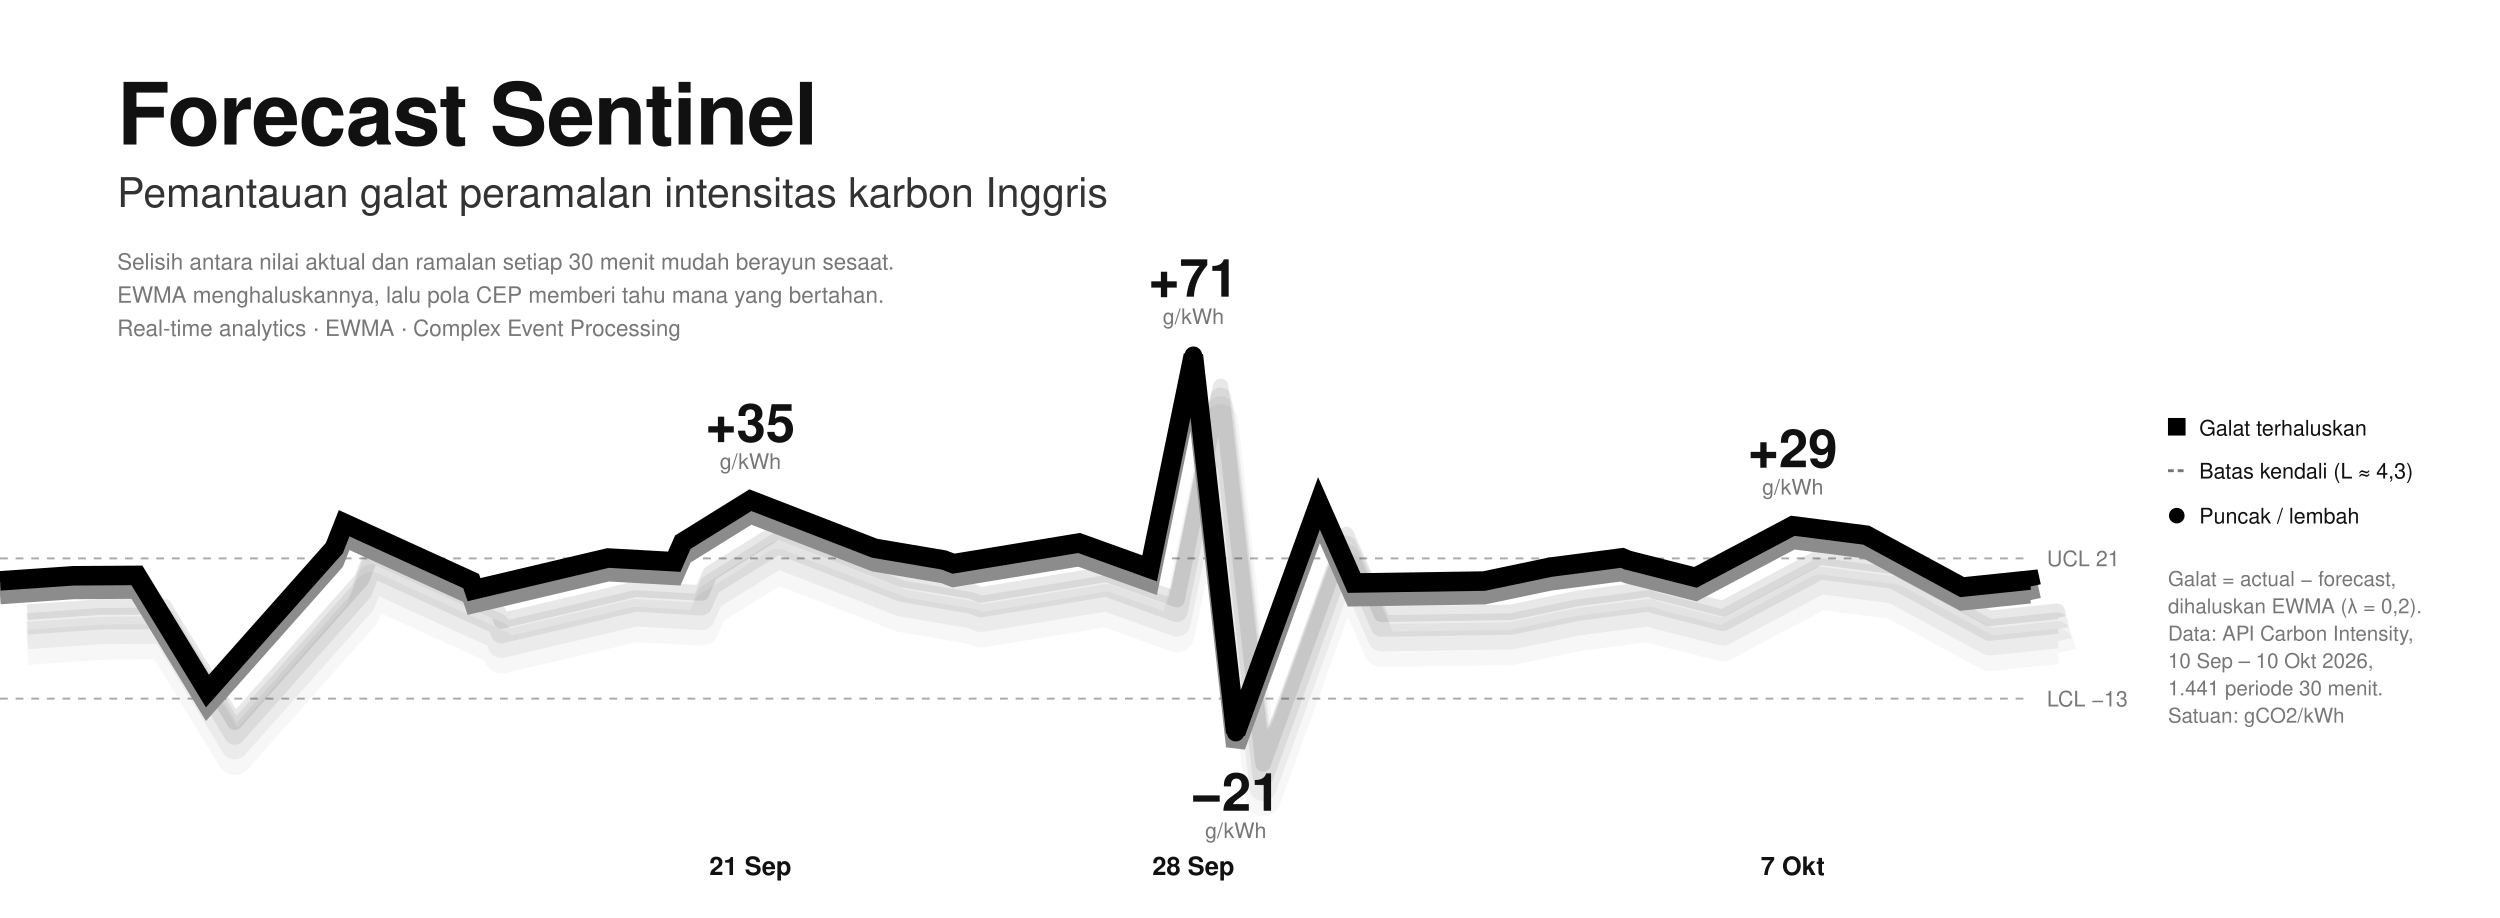
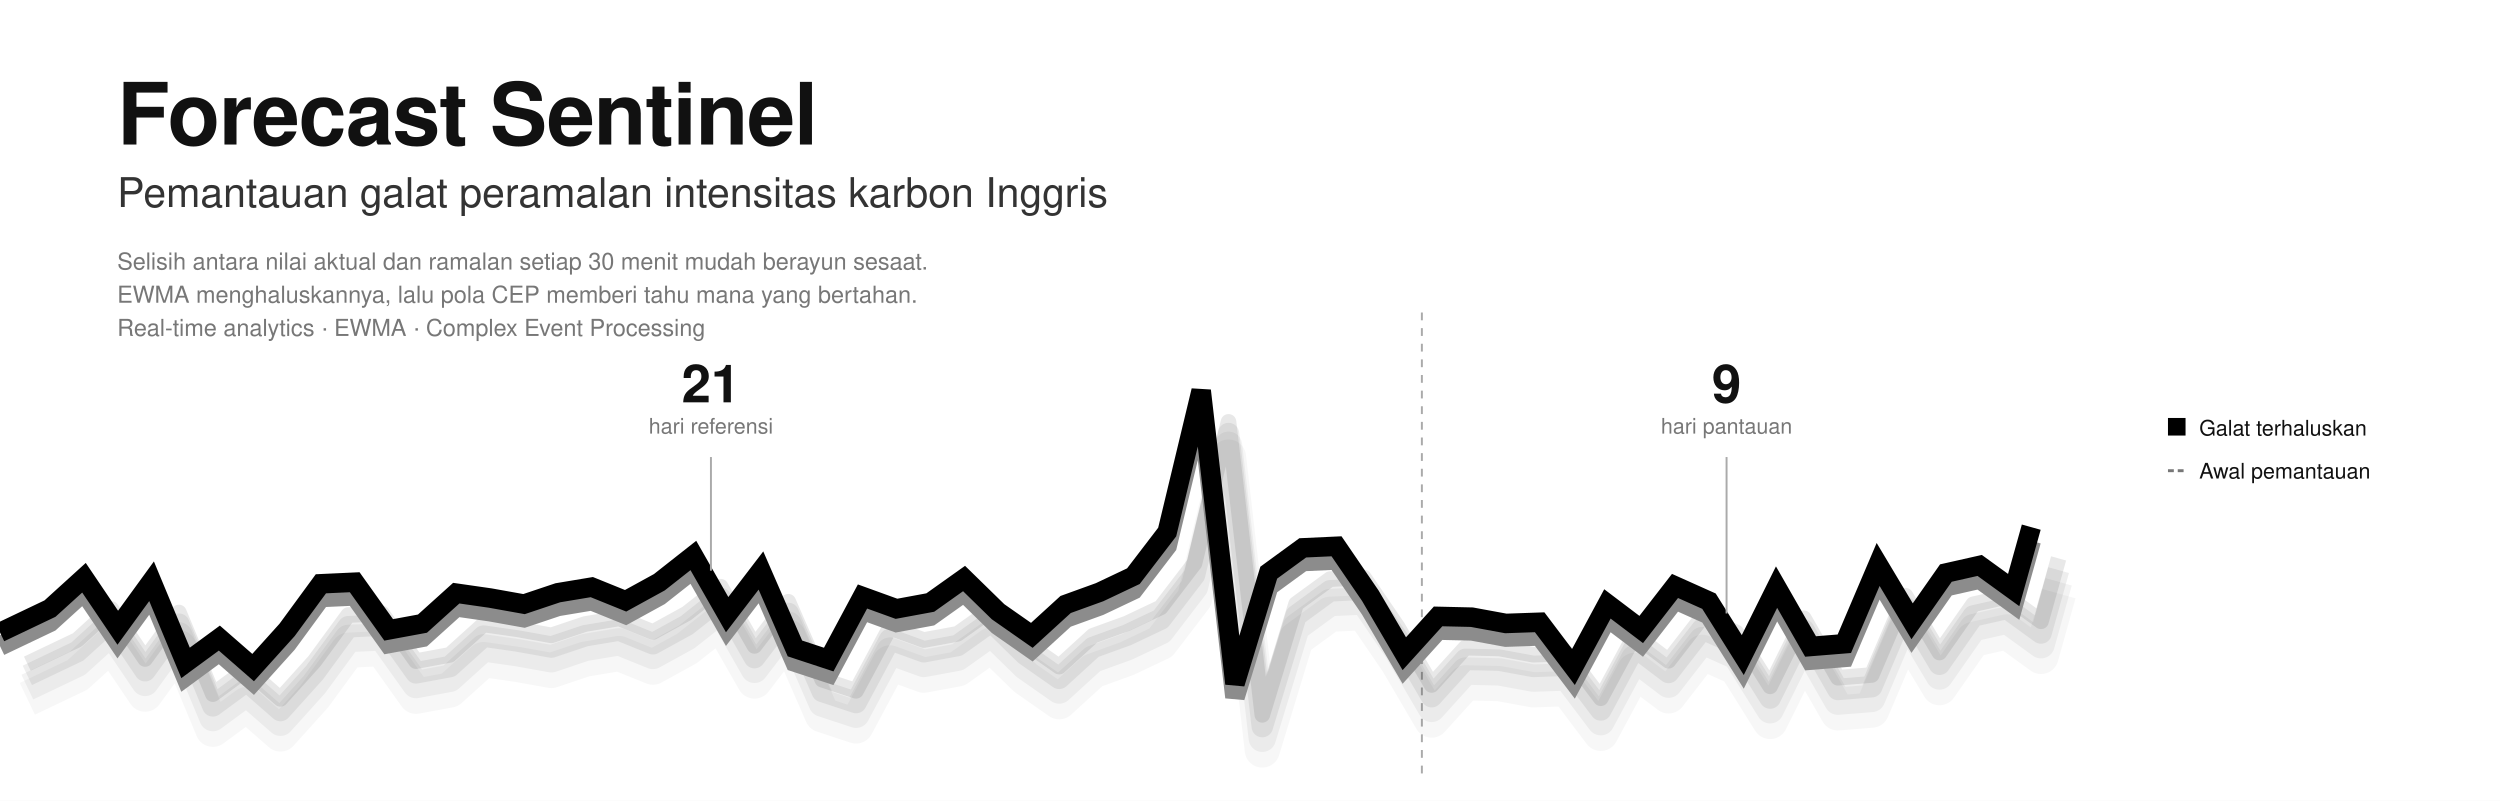
- <svg xmlns="http://www.w3.org/2000/svg" xmlns:xlink="http://www.w3.org/1999/xlink" viewBox="0 0 1280 470" width="1280" height="470" role="img" aria-labelledby="t d">
+ <svg xmlns="http://www.w3.org/2000/svg" xmlns:xlink="http://www.w3.org/1999/xlink" viewBox="0 0 1280 410" width="1280" height="410" role="img" aria-labelledby="t d">
  <style>text{font-family:"Helvetica Neue",Helvetica,Arial,sans-serif;fill:#111}.g{fill:#777}.m{fill:#333}</style>
-   <rect width="1280" height="470" fill="#fff" />
-   <line x1="0" y1="285.9" x2="1040" y2="285.9" stroke="#aaa" stroke-width="1" stroke-dasharray="4 4" />
-   <text x="1048" y="289.9" font-size="11" class="g">UCL 21</text>
-   <line x1="0" y1="357.7" x2="1040" y2="357.7" stroke="#aaa" stroke-width="1" stroke-dasharray="4 4" />
-   <text x="1048" y="361.7" font-size="11" class="g">LCL −13</text>
+   <rect width="1280" height="410" fill="#fff" />
  <defs>
-     <polyline id="r" points="0.0,297.4 37.6,294.8 70.1,294.6 106.2,353.8 171.2,280.6 176.2,267.9 241.2,297.5 242.7,301.9 311.3,285.7 345.2,287.6 349.6,277.6 384.2,256.1 447.8,280.7 483.2,286.7 488.2,288.6 552.5,278.0 588.6,291.0 611.0,181.9 632.7,375.1 675.3,257.7 693.3,298.5 759.8,297.5 793.7,290.4 830.6,285.6 833.4,286.8 868.1,295.6 917.9,269.2 955.5,274.0 1004.6,300.6 1039.3,297.0 1040.0,300.2" />
+     <polyline id="r" points="0.0,323.8 25.6,311.6 43.0,295.8 60.3,321.4 77.6,297.6 95.0,339.4 112.3,326.7 129.6,341.8 147.0,322.5 164.3,298.9 181.6,298.1 199.0,322.5 216.3,319.3 233.6,303.7 251.0,306.2 268.3,309.3 285.6,303.5 303.0,300.6 320.3,307.6 337.6,298.1 355.0,284.4 372.3,314.7 389.6,292.1 407.0,332.0 424.3,337.7 441.6,305.4 459.0,311.7 476.3,308.5 493.6,296.2 511.0,313.2 528.3,325.3 545.6,309.5 563.0,303.2 580.3,295.0 597.6,272.4 615.0,200.0 632.3,350.0 649.6,293.2 667.0,280.5 684.3,279.7 701.6,305.0 719.0,334.7 736.3,315.6 753.6,316.0 771.0,319.2 788.3,318.6 805.6,341.5 823.0,309.2 840.3,322.3 857.6,300.0 875.0,307.8 892.3,335.4 909.6,300.6 927.0,331.0 944.3,329.6 961.6,289.0 979.0,318.1 996.3,293.4 1013.6,289.5 1031.0,302.1 1040.0,269.9" />
  </defs>
+   <line x1="728.0" y1="160" x2="728.0" y2="398" stroke="#aaa" stroke-width="1" stroke-dasharray="4 4" />
  <use xlink:href="#r" transform="translate(14,34)" fill="none" stroke="#000" stroke-opacity="0.035" stroke-width="18" stroke-linejoin="round" />
  <use xlink:href="#r" transform="translate(14,28)" fill="none" stroke="#000" stroke-opacity="0.05" stroke-width="14" stroke-linejoin="round" />
  <use xlink:href="#r" transform="translate(14,22)" fill="none" stroke="#000" stroke-opacity="0.07" stroke-width="11" stroke-linejoin="round" />
  <use xlink:href="#r" transform="translate(14,16)" fill="none" stroke="#000" stroke-opacity="0.09" stroke-width="8" stroke-linejoin="round" />
  <use xlink:href="#r" transform="translate(0,7)" fill="none" stroke="#8c8c8c" stroke-width="10" stroke-linejoin="miter" stroke-miterlimit="3" />
  <use xlink:href="#r" fill="none" stroke="#000" stroke-width="10" stroke-linejoin="miter" stroke-miterlimit="3" />
-   <circle cx="384.2" cy="256.1" r="4.5" fill="#000" />
-   <text x="384.2" y="226.1" font-size="27" font-weight="700" text-anchor="middle">+35</text>
-   <text x="384.2" y="240.1" font-size="11" class="g" text-anchor="middle">g/kWh</text>
-   <text x="384.2" y="448" font-size="13" font-weight="700" text-anchor="middle">21 Sep</text>
-   <circle cx="611.0" cy="181.9" r="4.5" fill="#000" />
-   <text x="611.0" y="151.9" font-size="27" font-weight="700" text-anchor="middle">+71</text>
-   <text x="611.0" y="165.9" font-size="11" class="g" text-anchor="middle">g/kWh</text>
-   <text x="611.0" y="448" font-size="13" font-weight="700" text-anchor="middle">28 Sep</text>
-   <circle cx="632.7" cy="375.1" r="4.5" fill="#000" />
-   <text x="632.7" y="415.1" font-size="27" font-weight="700" text-anchor="middle">−21</text>
-   <text x="632.7" y="429.1" font-size="11" class="g" text-anchor="middle">g/kWh</text>
-   <circle cx="917.9" cy="269.2" r="4.5" fill="#000" />
-   <text x="917.9" y="239.2" font-size="27" font-weight="700" text-anchor="middle">+29</text>
-   <text x="917.9" y="253.2" font-size="11" class="g" text-anchor="middle">g/kWh</text>
-   <text x="917.9" y="448" font-size="13" font-weight="700" text-anchor="middle">7 Okt</text>
+   <circle cx="364.0" cy="300.2" r="4.5" fill="#000" />
+   <line x1="364.0" y1="234" x2="364.0" y2="292.2" stroke="#aaa" stroke-width="1" />
+   <text x="364.0" y="206" font-size="27" font-weight="700" text-anchor="middle">21</text>
+   <text x="364.0" y="222" font-size="11" class="g" text-anchor="middle">hari referensi</text>
+   <circle cx="884.0" cy="322.1" r="4.5" fill="#000" />
+   <line x1="884.0" y1="234" x2="884.0" y2="314.1" stroke="#aaa" stroke-width="1" />
+   <text x="884.0" y="206" font-size="27" font-weight="700" text-anchor="middle">9</text>
+   <text x="884.0" y="222" font-size="11" class="g" text-anchor="middle">hari pantauan</text>
  <text x="60" y="74" font-size="44" font-weight="700" letter-spacing="-0.5">Forecast Sentinel</text>
  <text x="60" y="106" font-size="21" class="m">Pemantauan galat peramalan intensitas karbon Inggris</text>
-   <text x="60" y="138" font-size="11.5" class="g">Selisih antara nilai aktual dan ramalan setiap 30 menit mudah berayun sesaat.</text>
-   <text x="60" y="155" font-size="11.5" class="g">EWMA menghaluskannya, lalu pola CEP memberi tahu mana yang bertahan.</text>
-   <text x="60" y="172" font-size="11.5" class="g">Real-time analytics · EWMA · Complex Event Processing</text>
+   <text x="60" y="138" font-size="12" class="g">Selisih antara nilai aktual dan ramalan setiap 30 menit mudah berayun sesaat.</text>
+   <text x="60" y="155" font-size="12" class="g">EWMA menghaluskannya, lalu pola CEP memberi tahu mana yang bertahan.</text>
+   <text x="60" y="172" font-size="12s" class="g">Real-time analytics · EWMA · Complex Event Processing</text>
  <rect x="1110" y="214" width="9" height="9" fill="#000" />
  <text x="1126" y="223" font-size="11">Galat terhaluskan</text>
  <line x1="1110" y1="241" x2="1119" y2="241" stroke="#777" stroke-width="1.5" stroke-dasharray="3 2" />
-   <text x="1126" y="245" font-size="11">Batas kendali (L ≈ 4,3)</text>
-   <circle cx="1114.5" cy="264" r="4" fill="#000" />
-   <text x="1126" y="268" font-size="11">Puncak / lembah</text>
-   <text x="1110" y="300" font-size="10.5" class="g">Galat = actual − forecast,</text>
-   <text x="1110" y="314" font-size="10.5" class="g">dihaluskan EWMA (λ = 0,2).</text>
-   <text x="1110" y="328" font-size="10.5" class="g">Data: API Carbon Intensity,</text>
-   <text x="1110" y="342" font-size="10.5" class="g">10 Sep – 10 Okt 2026,</text>
-   <text x="1110" y="356" font-size="10.5" class="g">1.441 periode 30 menit.</text>
-   <text x="1110" y="370" font-size="10.5" class="g">Satuan: gCO2/kWh</text>
+   <text x="1126" y="245" font-size="11">Awal pemantauan</text>
</svg>
